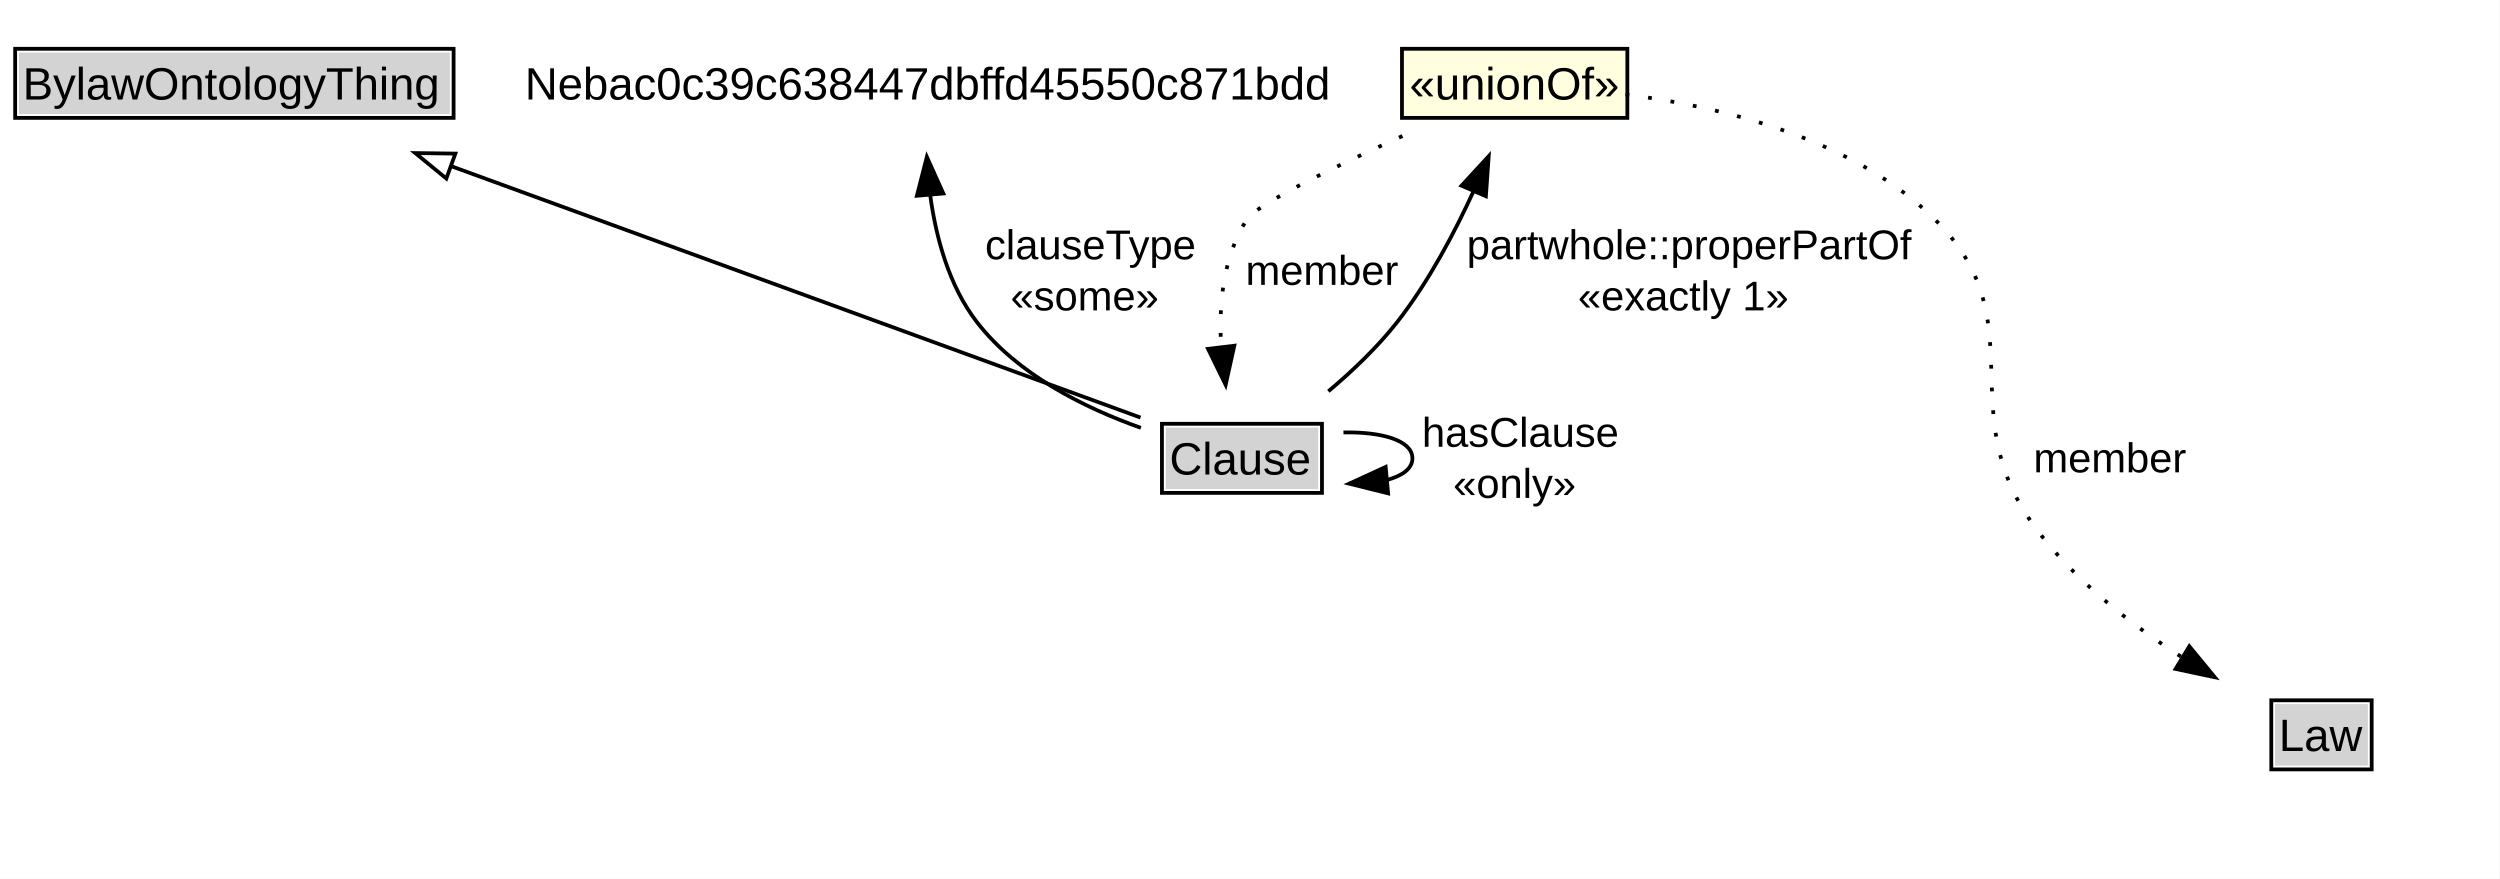
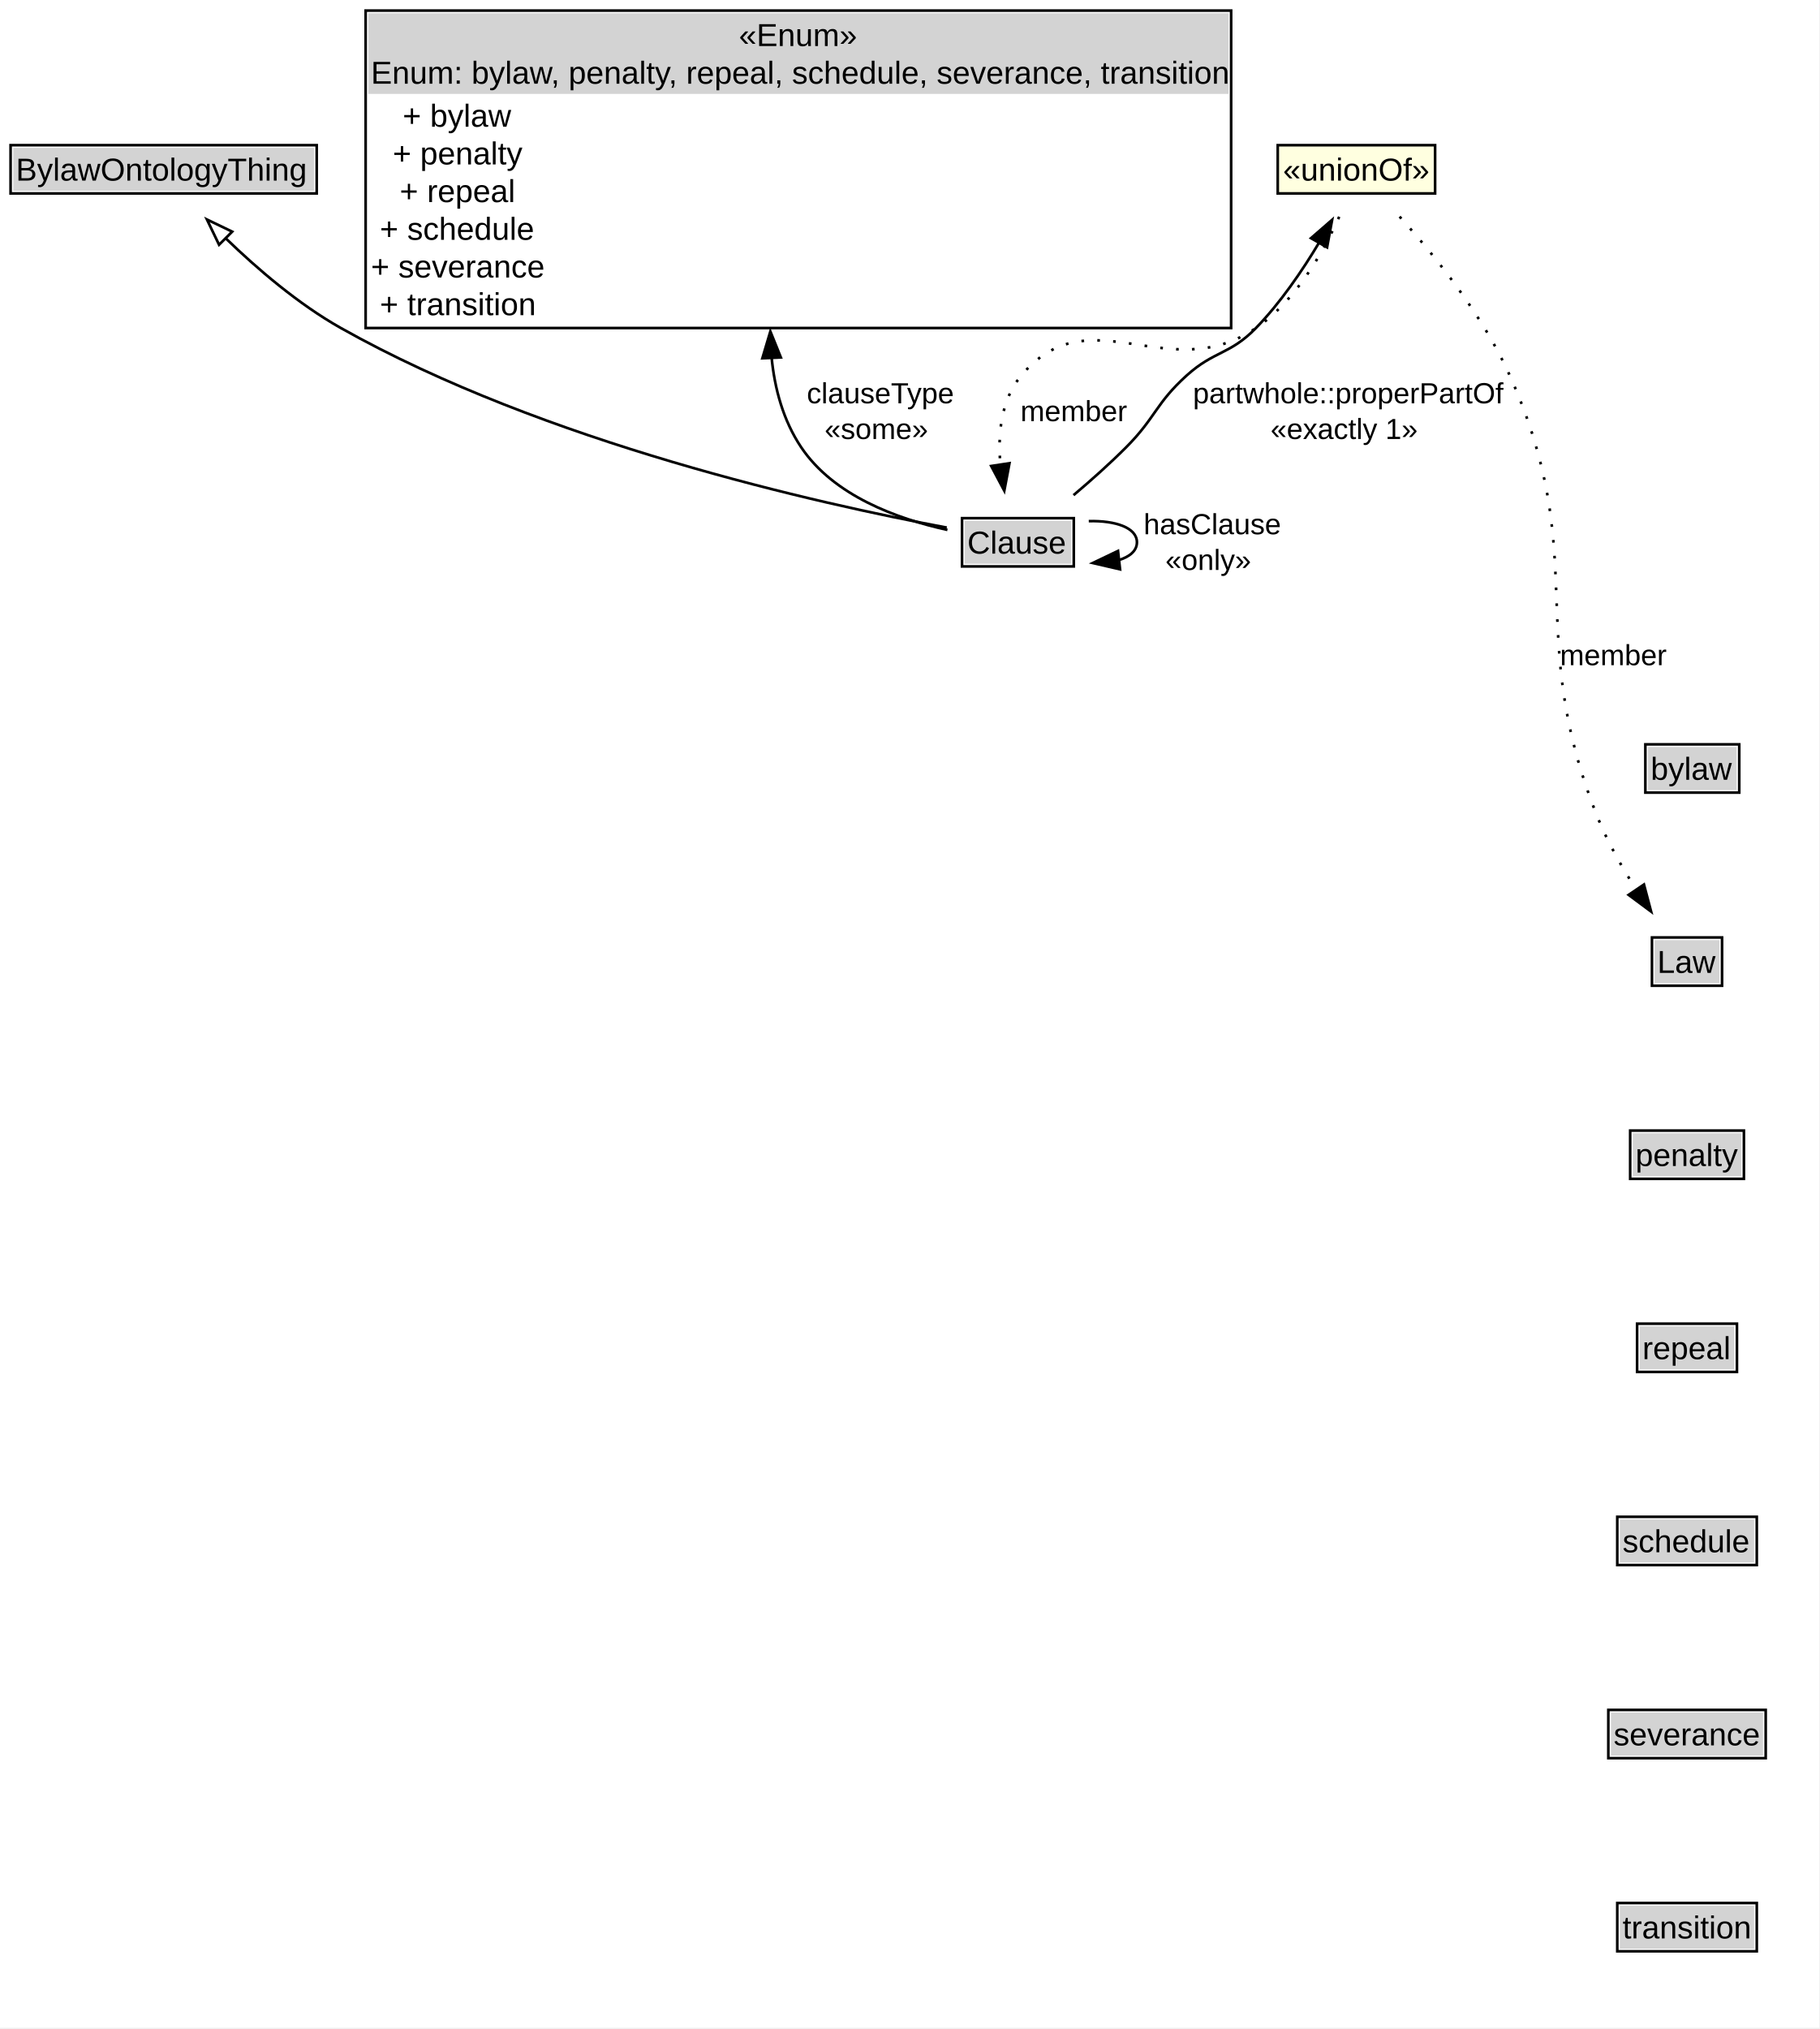
- <svg xmlns="http://www.w3.org/2000/svg" xmlns:xlink="http://www.w3.org/1999/xlink" width="660pt" height="232pt" viewBox="0.00 0.00 660.00 232.00">
-   <g id="graph0" class="graph" transform="scale(1 1) rotate(0) translate(4 228)">
-     <polygon fill="white" stroke="none" points="-4,4 -4,-228 655.88,-228 655.88,4 -4,4" />
+ <svg xmlns="http://www.w3.org/2000/svg" xmlns:xlink="http://www.w3.org/1999/xlink" width="688pt" height="767pt" viewBox="0.00 0.00 688.00 767.00">
+   <g id="graph0" class="graph" transform="scale(1 1) rotate(0) translate(4 762.5)">
+     <polygon fill="white" stroke="none" points="-4,4 -4,-762.5 683.88,-762.5 683.88,4 -4,4" />
    <g id="clust2" class="cluster">
</g>
    <g id="node1" class="node">
      <g id="a_node1">
        <a xlink:href="../_counters/Bylaw__Clause.md" xlink:title="&lt;TABLE&gt;">
-           <polygon fill="lightgray" stroke="none" points="303.75,-98.88 303.75,-115.12 344,-115.12 344,-98.88 303.75,-98.88" />
-           <text xml:space="preserve" text-anchor="start" x="304.75" y="-102.72" font-family="Arial" font-size="12.00">Clause</text>
-           <polygon fill="none" stroke="black" points="302.75,-97.88 302.75,-116.12 345,-116.12 345,-97.88 302.75,-97.88" />
+           <polygon fill="lightgray" stroke="none" points="360.75,-549.38 360.75,-565.62 401,-565.62 401,-549.38 360.75,-549.38" />
+           <text xml:space="preserve" text-anchor="start" x="361.75" y="-553.23" font-family="Arial" font-size="12.00">Clause</text>
+           <polygon fill="none" stroke="black" points="359.75,-548.38 359.75,-566.62 402,-566.62 402,-548.38 359.75,-548.38" />
        </a>
      </g>
    </g>
-     <g id="edge5" class="edge">
-       <path fill="none" stroke="black" d="M350.67,-113.83C360.66,-114.05 368.88,-111.78 368.88,-107 368.88,-104.24 366.13,-102.31 361.88,-101.22" />
-       <polygon fill="black" stroke="black" points="362.46,-97.76 352.18,-100.31 361.81,-104.73 362.46,-97.76" />
-       <text xml:space="preserve" text-anchor="middle" x="397.38" y="-110.05" font-family="Arial" font-size="11.00"> hasClause </text>
-       <text xml:space="preserve" text-anchor="middle" x="397.38" y="-96.55" font-family="Arial" font-size="11.00"> «only»  </text>
+     <g id="edge11" class="edge">
+       <path fill="none" stroke="black" d="M407.67,-565.5C417.66,-565.76 425.88,-563.09 425.88,-557.5 425.88,-554.27 423.13,-552.01 418.88,-550.73" />
+       <polygon fill="black" stroke="black" points="419.5,-547.28 409.17,-549.67 418.73,-554.24 419.5,-547.28" />
+       <text xml:space="preserve" text-anchor="middle" x="454.38" y="-560.55" font-family="Arial" font-size="11.00"> hasClause </text>
+       <text xml:space="preserve" text-anchor="middle" x="454.38" y="-547.05" font-family="Arial" font-size="11.00"> «only»  </text>
    </g>
    <g id="node2" class="node">
      <g id="a_node2">
        <a xlink:href="../_counters/Bylaw__BylawOntologyThing.md" xlink:title="&lt;TABLE&gt;">
-           <polygon fill="lightgray" stroke="none" points="1,-197.88 1,-214.12 114.75,-214.12 114.75,-197.88 1,-197.88" />
-           <text xml:space="preserve" text-anchor="start" x="2" y="-201.72" font-family="Arial" font-size="12.00">BylawOntologyThing</text>
-           <polygon fill="none" stroke="black" points="0,-196.88 0,-215.12 115.75,-215.12 115.75,-196.88 0,-196.88" />
+           <polygon fill="lightgray" stroke="none" points="1,-690.38 1,-706.62 114.75,-706.62 114.75,-690.38 1,-690.38" />
+           <text xml:space="preserve" text-anchor="start" x="2" y="-694.23" font-family="Arial" font-size="12.00">BylawOntologyThing</text>
+           <polygon fill="none" stroke="black" points="0,-689.38 0,-707.62 115.75,-707.62 115.75,-689.38 0,-689.38" />
        </a>
      </g>
    </g>
    <g id="edge1" class="edge">
-       <path fill="none" stroke="black" d="M297.1,-117.76C254.65,-133.24 170.98,-163.75 114.73,-184.27" />
-       <polygon fill="none" stroke="black" points="113.83,-180.87 105.63,-187.59 116.22,-187.45 113.83,-180.87" />
+       <path fill="none" stroke="black" d="M353.98,-563.06C305.65,-572.07 201.98,-595.12 124.88,-638.5 108.9,-647.49 93.38,-660.77 81.31,-672.45" />
+       <polygon fill="none" stroke="black" points="78.83,-669.98 74.24,-679.53 83.79,-674.93 78.83,-669.98" />
+     </g>
+     <g id="node11" class="node">
+       <polygon fill="lightgray" stroke="none" points="135.25,-727 135.25,-757.5 460.5,-757.5 460.5,-727 135.25,-727" />
+       <text xml:space="preserve" text-anchor="start" x="275.38" y="-745.1" font-family="Arial" font-size="12.00">«Enum»</text>
+       <text xml:space="preserve" text-anchor="start" x="136.25" y="-730.85" font-family="Arial" font-size="12.00">Enum: bylaw, penalty, repeal, schedule, severance, transition</text>
+       <text xml:space="preserve" text-anchor="start" x="148.25" y="-714.6" font-family="Arial" font-size="12.00">+ bylaw</text>
+       <text xml:space="preserve" text-anchor="start" x="144.5" y="-700.35" font-family="Arial" font-size="12.00">+ penalty</text>
+       <text xml:space="preserve" text-anchor="start" x="147.12" y="-686.1" font-family="Arial" font-size="12.00">+ repeal</text>
+       <text xml:space="preserve" text-anchor="start" x="139.62" y="-671.85" font-family="Arial" font-size="12.00">+ schedule</text>
+       <text xml:space="preserve" text-anchor="start" x="136.25" y="-657.6" font-family="Arial" font-size="12.00">+ severance</text>
+       <text xml:space="preserve" text-anchor="start" x="139.62" y="-643.35" font-family="Arial" font-size="12.00">+ transition</text>
+       <polygon fill="none" stroke="black" points="134.25,-638.5 134.25,-758.5 461.5,-758.5 461.5,-638.5 134.25,-638.5" />
+     </g>
+     <g id="edge10" class="edge">
+       <path fill="none" stroke="black" d="M354.23,-562.18C335.31,-566.33 311.16,-575.09 298.88,-593.5 292.16,-603.56 288.89,-615.48 287.72,-627.59" />
+       <polygon fill="black" stroke="black" points="284.25,-627.06 287.28,-637.21 291.24,-627.39 284.25,-627.06" />
+       <text xml:space="preserve" text-anchor="middle" x="328.88" y="-610.05" font-family="Arial" font-size="11.00"> clauseType </text>
+       <text xml:space="preserve" text-anchor="middle" x="328.88" y="-596.55" font-family="Arial" font-size="11.00"> «some»  </text>
+     </g>
+     <g id="node12" class="node">
+       <polygon fill="lightyellow" stroke="none" points="479.12,-689.38 479.12,-707.62 538.62,-707.62 538.62,-689.38 479.12,-689.38" />
+       <text xml:space="preserve" text-anchor="start" x="481.12" y="-694.23" font-family="Arial" font-size="12.00">«unionOf»</text>
+       <polygon fill="none" stroke="black" points="479.12,-689.38 479.12,-707.62 538.62,-707.62 538.62,-689.38 479.12,-689.38" />
+     </g>
+     <g id="edge14" class="edge">
+       <path fill="none" stroke="black" d="M401.9,-575.31C408.5,-580.88 415.67,-587.26 421.88,-593.5 432.94,-604.63 432.99,-609.97 444.62,-620.5 455.11,-630 461.02,-628.35 470.88,-638.5 480.14,-648.04 488.41,-660.16 494.85,-670.94" />
+       <polygon fill="black" stroke="black" points="491.69,-672.46 499.69,-679.41 497.77,-668.99 491.69,-672.46" />
+       <text xml:space="preserve" text-anchor="middle" x="505.75" y="-610.05" font-family="Arial" font-size="11.00"> partwhole::properPartOf </text>
+       <text xml:space="preserve" text-anchor="middle" x="505.75" y="-596.55" font-family="Arial" font-size="11.00"> «exactly 1»  </text>
+     </g>
+     <g id="node4" class="node">
+       <polygon fill="lightgray" stroke="none" points="619.12,-463.88 619.12,-480.12 652.62,-480.12 652.62,-463.88 619.12,-463.88" />
+       <text xml:space="preserve" text-anchor="start" x="620.12" y="-467.73" font-family="Arial" font-size="12.00">bylaw</text>
+       <polygon fill="none" stroke="black" points="618.12,-462.88 618.12,-481.12 653.62,-481.12 653.62,-462.88 618.12,-462.88" />
    </g>
    <g id="node5" class="node">
-       <text xml:space="preserve" text-anchor="middle" x="240.88" y="-201.72" font-family="Arial" font-size="12.00">Nebac0c39c638447dbffd45550c871bdd</text>
-     </g>
-     <g id="edge4" class="edge">
-       <path fill="none" stroke="black" d="M297.19,-115.05C282.27,-120.34 264.58,-129.12 253.88,-143 246.5,-152.57 243.06,-165.34 241.53,-176.8" />
-       <polygon fill="black" stroke="black" points="238.06,-176.32 240.69,-186.58 245.04,-176.92 238.06,-176.32" />
-       <text xml:space="preserve" text-anchor="middle" x="283.88" y="-159.55" font-family="Arial" font-size="11.00"> clauseType </text>
-       <text xml:space="preserve" text-anchor="middle" x="283.88" y="-146.05" font-family="Arial" font-size="11.00"> «some»  </text>
-     </g>
-     <g id="node6" class="node">
-       <polygon fill="lightyellow" stroke="none" points="366.12,-196.88 366.12,-215.12 425.62,-215.12 425.62,-196.88 366.12,-196.88" />
-       <text xml:space="preserve" text-anchor="start" x="368.12" y="-201.72" font-family="Arial" font-size="12.00">«unionOf»</text>
-       <polygon fill="none" stroke="black" points="366.12,-196.88 366.12,-215.12 425.62,-215.12 425.62,-196.88 366.12,-196.88" />
-     </g>
-     <g id="edge8" class="edge">
-       <path fill="none" stroke="black" d="M346.69,-124.7C353.08,-130.07 359.68,-136.37 364.88,-143 373.08,-153.49 379.98,-166.49 385.18,-177.88" />
-       <polygon fill="black" stroke="black" points="381.84,-178.98 389.02,-186.77 388.27,-176.2 381.84,-178.98" />
-       <text xml:space="preserve" text-anchor="middle" x="441.92" y="-159.55" font-family="Arial" font-size="11.00"> partwhole::properPartOf </text>
-       <text xml:space="preserve" text-anchor="middle" x="441.92" y="-146.05" font-family="Arial" font-size="11.00"> «exactly 1»  </text>
-     </g>
-     <g id="node4" class="node">
-       <g id="a_node4">
+       <g id="a_node5">
        <a xlink:href="../_counters/Bylaw__Law.md" xlink:title="&lt;TABLE&gt;">
-           <polygon fill="lightgray" stroke="none" points="596.62,-25.88 596.62,-42.12 621.12,-42.12 621.12,-25.88 596.62,-25.88" />
-           <text xml:space="preserve" text-anchor="start" x="597.62" y="-29.73" font-family="Arial" font-size="12.00">Law</text>
-           <polygon fill="none" stroke="black" points="595.62,-24.88 595.62,-43.12 622.12,-43.12 622.12,-24.88 595.62,-24.88" />
+           <polygon fill="lightgray" stroke="none" points="621.62,-390.88 621.62,-407.12 646.12,-407.12 646.12,-390.88 621.62,-390.88" />
+           <text xml:space="preserve" text-anchor="start" x="622.62" y="-394.73" font-family="Arial" font-size="12.00">Law</text>
+           <polygon fill="none" stroke="black" points="620.62,-389.88 620.62,-408.12 647.12,-408.12 647.12,-389.88 620.62,-389.88" />
        </a>
      </g>
    </g>
-     <g id="edge6" class="edge">
-       <path fill="none" stroke="black" stroke-dasharray="1,5" d="M366.25,-192.09C348.02,-183.85 327.66,-173.99 325.12,-170 318.83,-160.08 317.67,-147.36 318.42,-136.02" />
-       <polygon fill="black" stroke="black" points="321.86,-136.73 319.57,-126.39 314.91,-135.9 321.86,-136.73" />
-       <text xml:space="preserve" text-anchor="middle" x="345" y="-152.8" font-family="Arial" font-size="11.00">member</text>
+     <g id="node6" class="node">
+       <polygon fill="lightgray" stroke="none" points="613.38,-317.88 613.38,-334.12 654.38,-334.12 654.38,-317.88 613.38,-317.88" />
+       <text xml:space="preserve" text-anchor="start" x="614.38" y="-321.73" font-family="Arial" font-size="12.00">penalty</text>
+       <polygon fill="none" stroke="black" points="612.38,-316.88 612.38,-335.12 655.38,-335.12 655.38,-316.88 612.38,-316.88" />
    </g>
-     <g id="edge7" class="edge">
-       <path fill="none" stroke="black" stroke-dasharray="1,5" d="M425.15,-203.07C450.03,-199.91 485.07,-191.63 506.88,-170 533.74,-143.35 510.76,-119.52 533.12,-89 543.44,-74.92 558.55,-63.11 572.56,-54.15" />
-       <polygon fill="black" stroke="black" points="573.98,-57.38 580.72,-49.2 570.35,-51.4 573.98,-57.38" />
-       <text xml:space="preserve" text-anchor="middle" x="553" y="-103.3" font-family="Arial" font-size="11.00">member</text>
+     <g id="node7" class="node">
+       <polygon fill="lightgray" stroke="none" points="616,-244.88 616,-261.12 651.75,-261.12 651.75,-244.88 616,-244.88" />
+       <text xml:space="preserve" text-anchor="start" x="617" y="-248.72" font-family="Arial" font-size="12.00">repeal</text>
+       <polygon fill="none" stroke="black" points="615,-243.88 615,-262.12 652.75,-262.12 652.75,-243.88 615,-243.88" />
+     </g>
+     <g id="node8" class="node">
+       <polygon fill="lightgray" stroke="none" points="608.5,-171.88 608.5,-188.12 659.25,-188.12 659.25,-171.88 608.5,-171.88" />
+       <text xml:space="preserve" text-anchor="start" x="609.5" y="-175.72" font-family="Arial" font-size="12.00">schedule</text>
+       <polygon fill="none" stroke="black" points="607.5,-170.88 607.5,-189.12 660.25,-189.12 660.25,-170.88 607.5,-170.88" />
+     </g>
+     <g id="node9" class="node">
+       <polygon fill="lightgray" stroke="none" points="605.12,-98.88 605.12,-115.12 662.62,-115.12 662.62,-98.88 605.12,-98.88" />
+       <text xml:space="preserve" text-anchor="start" x="606.12" y="-102.72" font-family="Arial" font-size="12.00">severance</text>
+       <polygon fill="none" stroke="black" points="604.12,-97.88 604.12,-116.12 663.62,-116.12 663.62,-97.88 604.12,-97.88" />
+     </g>
+     <g id="node10" class="node">
+       <polygon fill="lightgray" stroke="none" points="608.5,-25.88 608.5,-42.12 659.25,-42.12 659.25,-25.88 608.5,-25.88" />
+       <text xml:space="preserve" text-anchor="start" x="609.5" y="-29.73" font-family="Arial" font-size="12.00">transition</text>
+       <polygon fill="none" stroke="black" points="607.5,-24.88 607.5,-43.12 660.25,-43.12 660.25,-24.88 607.5,-24.88" />
+     </g>
+     <g id="edge12" class="edge">
+       <path fill="none" stroke="black" stroke-dasharray="1,5" d="M502.36,-680.56C496.28,-667.05 485.86,-648.74 470.88,-638.5 437.64,-615.8 407.91,-651.4 382.12,-620.5 374.42,-611.26 373.2,-598.28 374.28,-586.57" />
+       <polygon fill="black" stroke="black" points="377.69,-587.39 375.73,-576.98 370.77,-586.34 377.69,-587.39" />
+       <text xml:space="preserve" text-anchor="middle" x="402" y="-603.3" font-family="Arial" font-size="11.00">member</text>
+     </g>
+     <g id="edge13" class="edge">
+       <path fill="none" stroke="black" stroke-dasharray="1,5" d="M525.2,-680.61C538.47,-665.91 556.62,-643.42 566.88,-620.5 597.68,-551.64 571.98,-524.09 599.88,-454 603.7,-444.38 609.27,-434.59 614.79,-426.04" />
+       <polygon fill="black" stroke="black" points="617.59,-428.14 620.3,-417.9 611.79,-424.22 617.59,-428.14" />
+       <text xml:space="preserve" text-anchor="middle" x="606.01" y="-511.05" font-family="Arial" font-size="11.00">member</text>
    </g>
  </g>
</svg>
